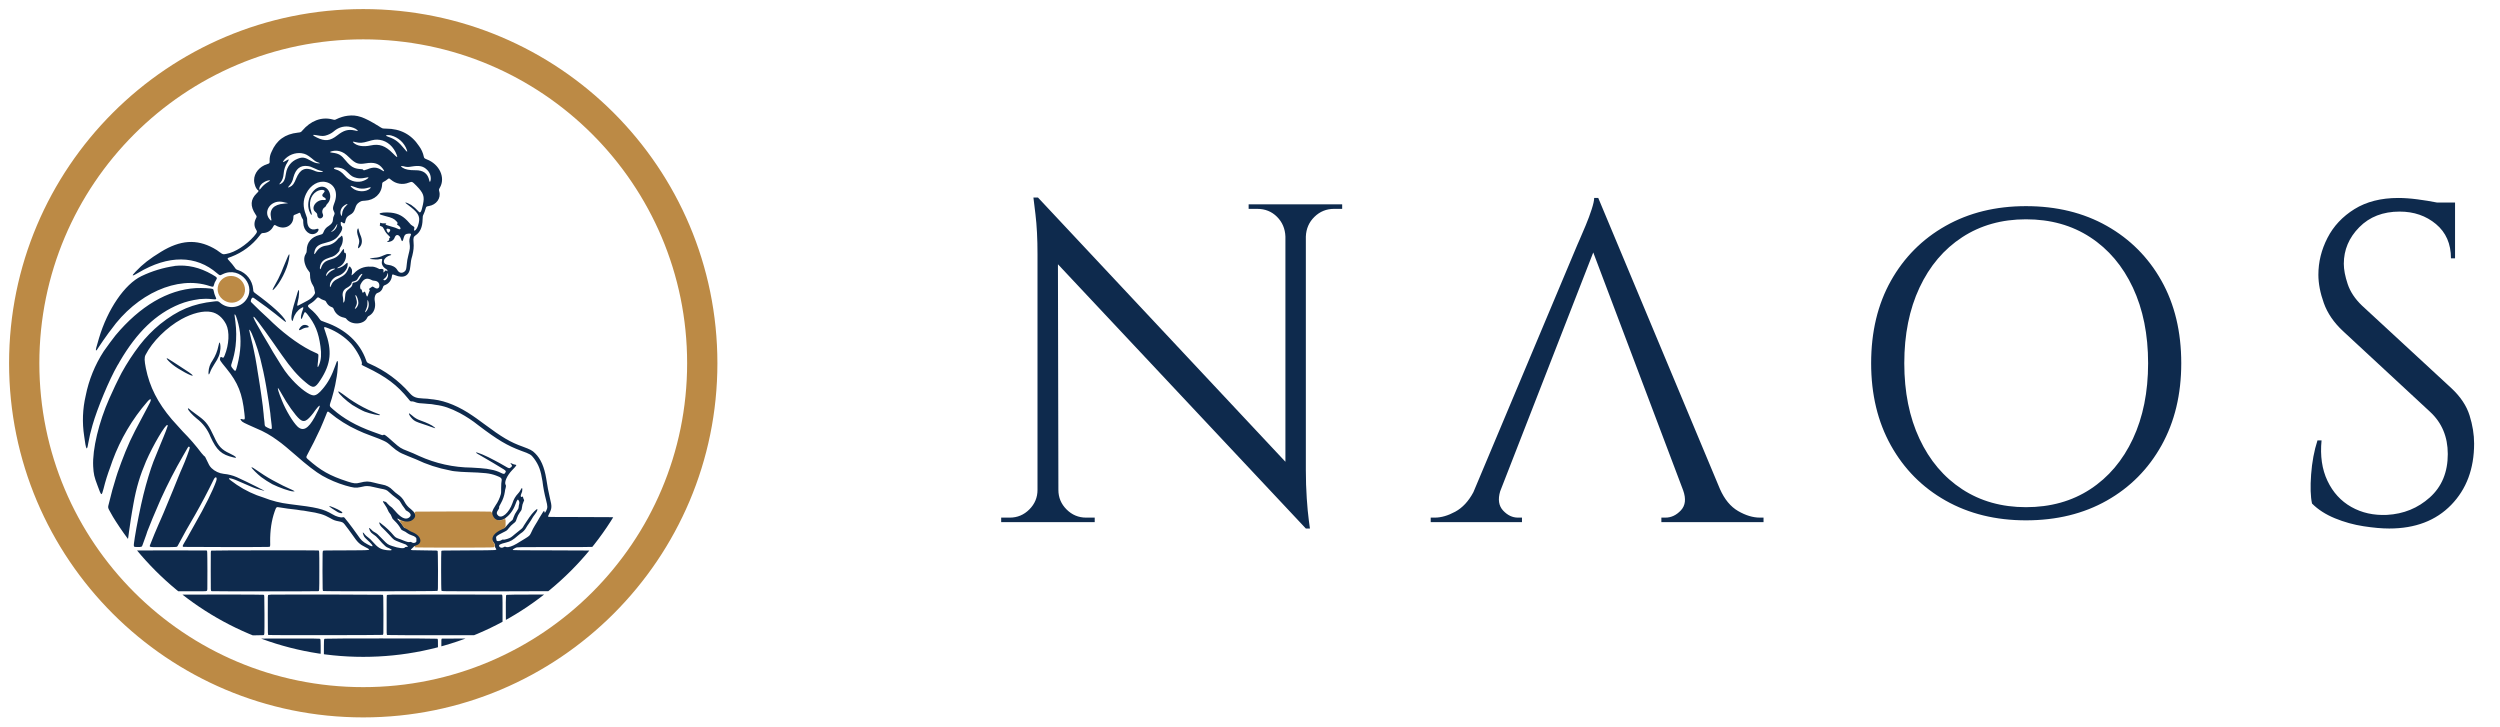
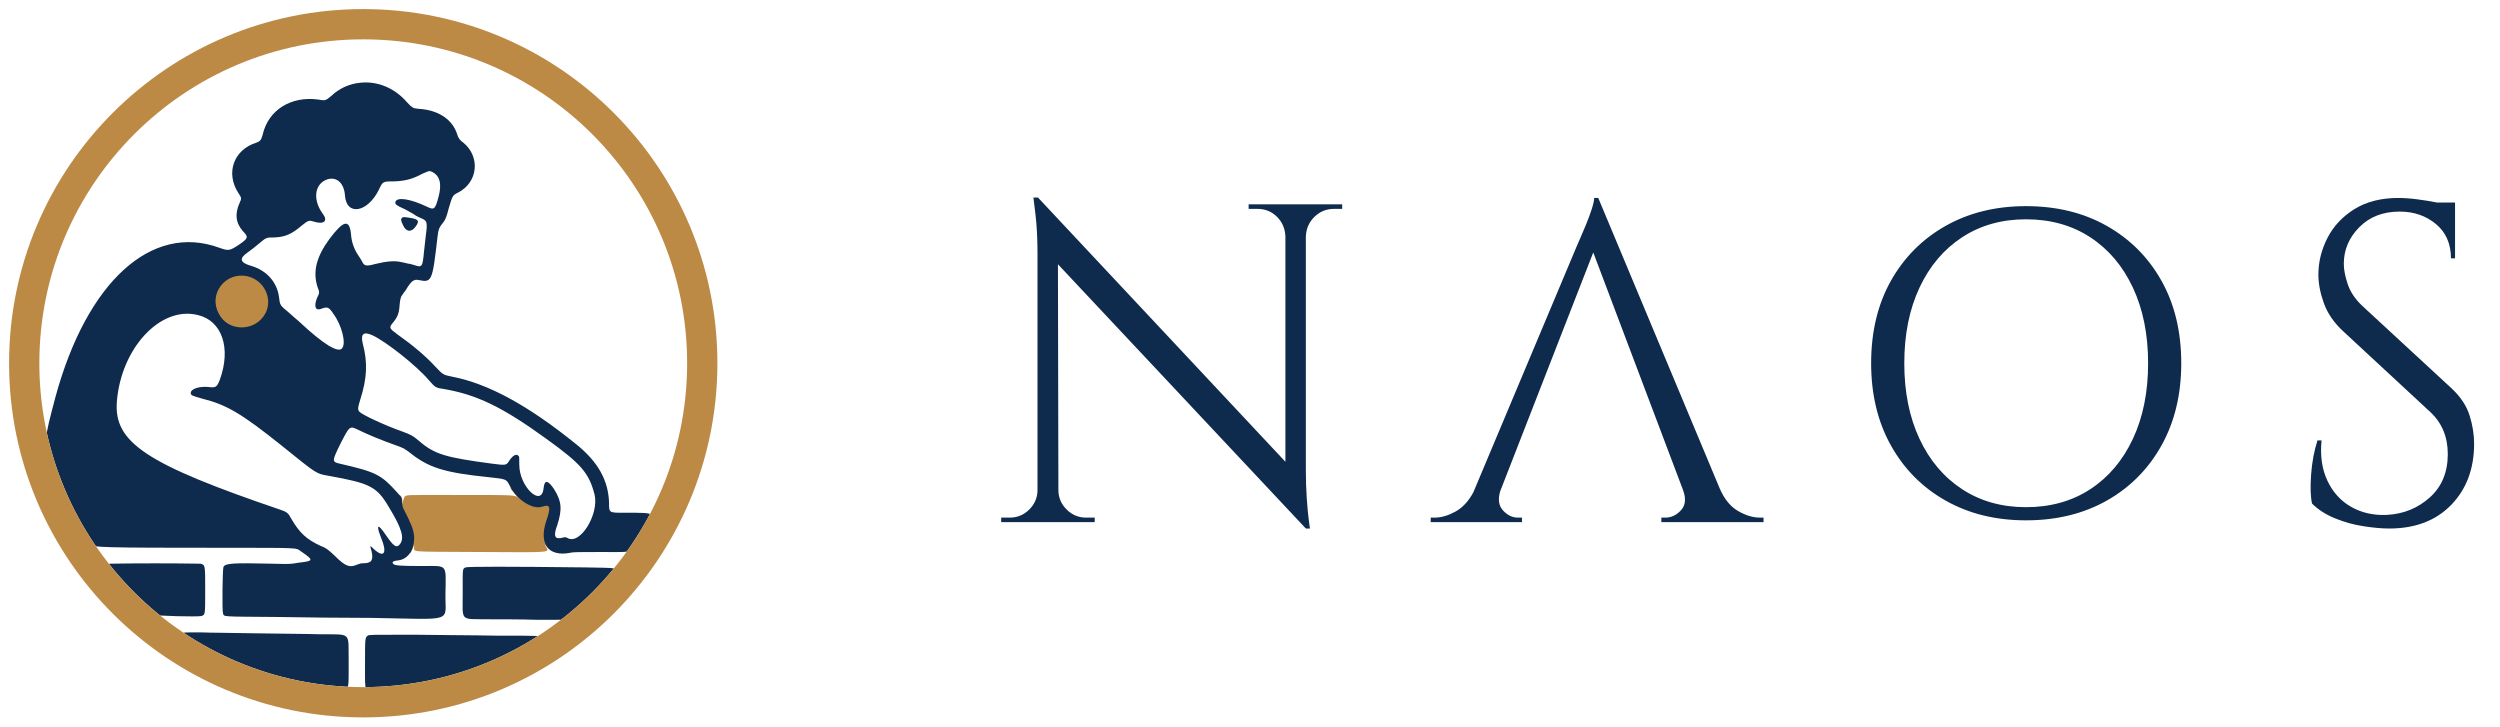
<svg xmlns="http://www.w3.org/2000/svg" viewBox="0 0 825.9 240" role="img" aria-label="Naos">
  <svg x="0" y="0" width="240" height="240" viewBox="0 0 240 240">
    <clipPath id="naos-window">
-       <circle cx="120" cy="120" r="97" />
+       <circle cx="120" cy="120" r="107" />
    </clipPath>
    <g fill-rule="evenodd" clip-path="url(#naos-window)">
-       <path fill="#bc8a45" d="M75.68 91.2a4.4 4.4 0 0 0-3.54 2.89c-1.46 4.4 4.09 7.84 7.48 4.68 3.07-2.94.41-8.08-3.94-7.57m86.95 77.96c-.05.41-.05.41-.14.28q-.08-.34-.37-.42c-.27-.09-24.62-.04-24.8 0-.24.1-.28.28-.24.55.1.28.05.33-.04.05-.32-.82-.83-.78-.64.1.09.4.04 1-.1 1.28-.32.64-2.34.87-3.57.36-.74-.27-1.33-.04-.74.32.42.23 1.06.5 1.38.6q.34.06.04.05l-.68-.23c-.78-.32-.87-.23-.37.46.14.27.46.73.69 1 .41.65.5.74.69.83.09.05.13.05.13.1-.13.08-.46-.24-.78-.79-.27-.36-.78-1.05-1.33-1.7-.55-.6-.6-.09-.13.6.18.23.45.69.68.96a5 5 0 0 0 1.75 1.7l1 .6c.33.18.6.36.7.41.18.05 1.19.46 1.6.69.6.27.82.82.78 1.7-.05.6-.19.73-.74.91-.27.1-1.14.92-1.14 1.1 0 .23.14.23.32.05.23-.28.27-.28.73-.41.46-.14.55-.14.14 0-.46.13-.6.36-.37.5.19.14 25.78.14 26 0 .47-.23.47-.96 0-1.51a2 2 0 0 1-.4-.87q-.01-.16.04.04.09.4.5.87c.23.32.28.37.28.92-.05.6.1.83.32.6.46-.42.46-1.01 0-1.56-.69-.92-.55-2.3.32-2.85a9 9 0 0 1 1.65-.91c.69-.28.83-.37 1.33-.83.6-.6.74-.87.64-1.33-.04-.18-.04-.18-.36.28-.37.55-.87.96-1.06.96-.04 0 .05-.05.14-.14.55-.27.55-.36.55-1.65 0-1.51 0-1.51-.92-1.1-.36.14-1.42.18-1.65.05-.09-.05-.09-.05.14 0a3.5 3.5 0 0 0 2.52-.65c.32-.23-.36-.4-.82-.23q-1.3.49-2.53-.13c-.18-.1-.36-.46-.45-.97-.05-.45-.1-.55-.42-.82-.23-.23-.23-.23-.27.18" />
-       <path fill="#0e2a4d" d="M114.89 38.23c-1.24.14-2.7.6-3.76 1.15-.55.27-.55.27-1.43.04-3.53-.87-7.06.46-9.86 3.76-.4.5-.55.55-1.46.64-4.22.46-7.02 2.48-8.67 6.33a6 6 0 0 0-.64 2.9c.04.86.04.91-.83 1.19-2.52.77-4.3 2.93-4.3 5.27 0 1.33.63 2.93 1.32 3.35.28.18.23.36-.5 1.05-2.02 1.97-2.16 4.17-.37 6.88.5.73.5.73.14 1.42-.65 1.29-.6 2.57.04 3.58.5.78.46.92-.69 2.3-2.56 2.88-6.23 5.27-9.03 5.77-1.15.23-1.2.23-2.2-.5a14 14 0 0 0-2.11-1.38c-5.64-3.07-10.96-2.7-17.34 1.2-3.8 2.33-6 4.03-8.39 6.55-1.51 1.56-1.24 1.65.83.41 10-5.96 19.12-5.91 26.14.19.91.73.82.73 1.74.27 5.87-2.93 11.74 4.22 7.34 9a5.9 5.9 0 0 1-8.26.31c-.55-.46-.73-.46-1.88-.32-6.97.74-11.97 2.84-17.8 7.48a43 43 0 0 0-6.78 6.97 73 73 0 0 0-5.96 9.12l-.73 1.43c-.65 1.23-1.88 3.8-3.35 7.1-3.44 7.75-5.6 16.7-5.32 22.34.14 2.57.32 3.44 1.47 6.46 1.28 3.49 1.28 3.49 1.97.92a61 61 0 0 1 2.2-7.06c.32-.83.64-1.79.73-2.11a63 63 0 0 1 11.56-19.58c1.15-1.33 1.51-.87.6.78-.23.46-.7 1.33-1.01 1.92l-3.67 6.93a78 78 0 0 0-3.17 6.88c-.73 1.74-2.1 5.45-2.61 6.97l-.5 1.56a117 117 0 0 0-2.34 8.48c-.42 1.6-.46 1.42.6 3.3.4.7 1 1.8 1.32 2.34.87 1.56 2.9 5.1 3.3 5.78.97 1.47.97 1.47 1.38-1.88.18-1.38.41-2.98.64-4.4.1-.6.28-1.6.37-2.25.32-1.88.32-1.97.46-2.61.96-5.42 2.2-9.45 4.17-14.08 2.3-5.28 6.47-12.34 7.06-11.97.19.09.14.27-.5 1.97-.28.64-.6 1.47-.73 1.83-.14.37-.56 1.43-.97 2.34l-2.43 5.96c-1 2.62-2.3 6.88-3.3 10.92-.96 3.85-2.3 10.6-2.84 14.08-.5 3.48-.6 3.16.87 3.2 1.37 0 1.47 0 1.7-.72.04-.14.36-1.06.73-2.02.32-.92.73-1.97.82-2.39.46-1.28 2.9-7.2 3.86-9.3.23-.47.5-1.15.68-1.57a164 164 0 0 1 7.25-14.08c1.7-2.98 1.7-3.02 1.88-3.07.14-.04.32.1.37.32.04.28-1.42 4.27-2.53 6.74-.27.55-.77 1.8-1.19 2.8-1.6 4-2.02 5-3.57 8.72-.33.73-.65 1.55-.78 1.88l-.55 1.33c-.23.45-.6 1.33-.83 1.92l-.83 1.88a169 169 0 0 0-2.75 6.65c-.41 1.06-.69.96 4.45.96 4.68-.04 4.31 0 4.59-.45a228 228 0 0 1 5.69-10.14 204 204 0 0 0 6.1-11.56c.64-1.46 1.42-1.1.91.37-1.1 3.07-3.67 8.3-7.1 14.26l-1.7 3.03a27 27 0 0 1-.83 1.51c-.28.46-.69 1.2-.92 1.56-.6 1.01-.64 1.2-.27 1.33.18.05 28.02.1 28.34 0 .32-.09.37-.13.32-1.65q-.06-5.64 1.47-10c.55-1.55.6-1.6 1.51-1.42a85 85 0 0 0 5.78.78c.46.1 1.1.19 1.42.23.28 0 .74.1.96.1l1.24.22c3.72.55 5.41 1.06 7.39 2.2 1.19.7 1.65.88 2.89 1.1 1.19.23 1.37.33 1.88.92.55.69 2.1 2.75 2.7 3.63 1.65 2.43 2.3 3.02 4.22 3.98 2.06 1.1 2.52 1.01-6.51 1.06-6.93 0-7.3.05-7.38.1-.28.17-.28-.2-.28 6.73.05 6.88 0 6.47.28 6.6.22.14 37.46.1 37.65-.04.23-.18.23.05.23-6.7-.05-4.76-.05-6.19-.1-6.32-.09-.37.19-.32-4.44-.37-4.4-.05-4.4-.05-4.4-.23 0-.05.09-.18.22-.27l.5-.5c.28-.42.33-.42.88-.6 2.48-.7 1.83-3.26-1.2-4.45a5 5 0 0 1-1-.5 8 8 0 0 0-1.29-.74c-.41-.19-.5-.23-.87-.83a6 6 0 0 0-.73-1.05c-.28-.28-.6-.69-.74-.87-.45-.55-.36-.6.42-.19 1.83.97 3.57.97 4.63-.09 1-.96.69-2.06-.96-3.4a7 7 0 0 1-1.98-2.33 6.6 6.6 0 0 0-2.15-2.39 12 12 0 0 1-1.74-1.46 6 6 0 0 0-3.49-1.84c-1.15-.23-1.65-.37-2.57-.6-2.1-.54-2.7-.54-4.86 0-1.28.33-1.88.28-3.99-.4-5.96-1.93-8.9-3.63-13.16-7.4-.55-.5-.6-.63-.23-1.32a156 156 0 0 0 4.36-8.71c.5-1.15 1.46-3.4 1.97-4.73.37-1.1.5-1.14 1.14-.6a41 41 0 0 0 9.18 5.78c1.6.74 2.7 1.2 3.62 1.52 3.4 1.28 4.17 1.56 5.1 2.02 1.05.5 1.41.78 2.56 1.83.92.83 1.92 1.56 2.66 1.97.37.23.6.32 2.89 1.29 1 .4 2.1.87 2.47 1a45 45 0 0 0 11.2 3.67c.82.19.82.19 1.55.28 1.65.18 2.48.23 3.67.27 6.51.23 7.9.37 10.05 1.15 1.74.64 2.01.92 1.83 1.88-.1.5-.1.73-.14 2.16 0 1.6 0 1.65-.09 2.06a12 12 0 0 1-1.79 3.8c-1.14 1.7-1.28 2.48-.78 3.5 1.47 3.02 5.78.68 7.43-4.04.55-1.52.74-1.7 1.1-1.01.19.41.19.69.05 1.24-.05.18-.14.55-.14.82-.09.6-.14.6-.55 1.24a8 8 0 0 0-1.15 2.2c-.22.73-.32.87-.68 1.1a5 5 0 0 0-1.29 1.33c-.69.92-.87 1.1-1.56 1.38-3.07 1.28-4.17 3.02-2.89 4.54.28.36.33.41.33 1 0 .33 0 .37.18.74.37.83 1.51.73-8.85.78-9.77.05-9 0-9.08.32-.1.28-.1 12.75.04 12.93.14.28-1.37.28 19.9.28 19.5-.05 19.5-.05 19.68-.14.28-.14 3.12-3.25 4.9-5.32 2.53-3.03 5.83-7.38 5.83-7.8 0-.27 1.01-.22-13.34-.27-10.28 0-13.21-.05-13.3-.1-.28-.08-.1-.27.82-.73.55-.27.55-.27 13.58-.27 15.31 0 13.39.1 14.03-.78a63 63 0 0 0 3.49-5.69c1.65-2.89 1.74-3.02 1.65-3.2-.1-.24.55-.2-11.06-.24-10.5 0-10.77-.04-10.86-.09-.14-.14-.14-.23.27-1 .92-1.8.92-2.4.28-5a73 73 0 0 1-1.24-6.52c-.64-3.94-1.84-6.65-3.72-8.48-.91-.92-1.56-1.24-4.03-2.16-4.13-1.47-6.79-3.03-12.89-7.57-2.48-1.83-2.75-2.01-3.62-2.6-4.4-3.04-8.85-4.92-12.89-5.42-.23 0-.64-.1-.92-.1a18 18 0 0 0-2.52-.22c-2.43-.1-3.35-.46-4.5-1.74a37.5 37.5 0 0 0-13.25-9.73c-.87-.36-.96-.5-1.19-1.19-2.06-5.82-6.74-10.18-13.44-12.52-1.46-.5-1.46-.5-1.83-.96a16 16 0 0 0-3.3-3.58c-.87-.73-.83-1.05.13-1.6a8 8 0 0 0 2.02-1.7c.46-.5.55-.5 1.1-.14.46.32.78.5 1.38.69.5.14.6.23.87.78.41.73.92 1.2 1.65 1.47.5.18.6.32.78.82a4.4 4.4 0 0 0 3.26 2.66c.6.14.68.18.96.55 1.7 2.02 5.69 1.79 6.74-.41.23-.46.32-.55.78-.78 1.51-.92 2.16-2.66 1.79-4.72-.28-1.29.18-2.62.96-2.8a2.5 2.5 0 0 0 1.65-1.65c.23-.7.28-.74.88-.97a3.5 3.5 0 0 0 2.15-2.93c.1-.64.18-.64.96-.32 2.98 1.28 4.91.23 5.14-2.94.14-1.56.23-2.1.64-3.48.41-1.65.55-2.9.41-4.45-.13-1.33 0-1.84.65-2.25 1.51-1 2.29-2.7 2.34-5.23.04-1.14.04-1.14.32-1.74.32-.64.4-1 .64-1.74.23-.83.27-.83 1.05-.97 2.53-.4 4.13-2.56 3.49-4.86-.14-.55-.14-.64.18-1.19 1.97-3.3-.09-7.8-4.35-9.4-.7-.28-.83-.41-.92-.83a9 9 0 0 0-1.6-3.57q-3.79-5.72-10.88-5.74c-1.33-.04-1.05.05-2.52-.87-4.9-3.02-7.06-3.76-10.13-3.39m.18 3.58c1.1.13 2.3.55 2.89 1.1.46.41.32.46-.78.18-2.16-.46-3.62-.05-5.78 1.65-2.34 1.84-4.03 2.02-6.74.69-1.51-.73-1.6-1.06-.23-.78 2.11.37 2.57.37 3.72-.05a7 7 0 0 0 2.33-1.37 6.2 6.2 0 0 1 4.59-1.42m14.13 2.93a7.6 7.6 0 0 1 5.22 4.82c.28.82.05.73-.82-.37-1.93-2.34-2.98-3.16-5.18-3.94-.65-.23-.88-.37-.88-.46 0-.19.92-.23 1.66-.05m-3.72 1.47c2.48.37 4.59 2.25 5.6 5 .36 1 .13.92-1.29-.55-2.47-2.52-4.5-3.21-7.29-2.62-2.48.55-4.59.19-5.73-.91-.37-.37-.19-.42.64-.19 1.42.37 2.3.32 4.26-.27 1.84-.55 2.57-.64 3.81-.46m-13.4 3.71c1.3.37 1.94.78 3.36 2.16 2.01 1.97 2.89 2.3 5.4 1.88 2.76-.46 4.32.05 5.6 1.74q1.04 1.38-.27.55c-1.56-1.05-2.84-1.14-4.82-.32-1 .37-1.24.41-1.37.19-.1-.19-.19-.23-1.06-.28-1.97-.14-3.07-.78-4.68-2.75-1.55-1.93-2.33-2.39-4.58-2.66-.69-.1-.78-.18-.37-.37a5 5 0 0 1 2.8-.14m-12.46.7c1.23.18 1.92.54 3.3 1.64 1.19 1.01 1.46 1.2 2.34 1.47q.83.29 0 .23c-.74 0-1.47-.23-2.53-.83-2.06-1.19-2.84-1.33-4.5-.64a6 6 0 0 0-3.75 4.73c-.32 2.2-.74 3.02-1.79 3.53-.5.27-.55.18-.1-.37.7-.87.97-1.65 1.1-2.93a8 8 0 0 1 1.3-3.9c.64-1.01.5-1.1-.51-.46-1.15.64-1.24.64-.64-.23a6.6 6.6 0 0 1 5.78-2.25m2.06 4.26c.69.09 1.1.23 2.15.73 1.01.5 1.52.69 2.2.83.88.13.88.32 0 .4a4.5 4.5 0 0 1-2.33-.5c-2.9-1.23-4.59-.45-5.87 2.66-.65 1.61-1.15 2.34-1.98 2.71q-1.19.6-.32-.32a5.4 5.4 0 0 0 1.38-2.75c.78-2.9 2.34-4.13 4.77-3.76m31.55.04c1.15.32 1.56.32 2.8.1 2.52-.42 3.85-.14 5.09 1.14a3.9 3.9 0 0 1 1.15 3.3c-.14.74-.33.83-.46.19-.5-2.34-1.97-3.44-4.63-3.4-2.07 0-3.22-.23-4.18-.82-.73-.5-.69-.7.23-.5m-21.1.5c1.2.24 1.66.51 2.85 1.66 1.14 1.14 1.51 1.37 2.8 1.7.82.22 1.83.18 2.84-.05 1.1-.23 1.15-.23 1.05 0-.23.41-1.28.96-2.24 1.2a5.6 5.6 0 0 1-5.46-1.84c-1.15-1.29-1.93-1.8-3.07-2.11-1.33-.37-.23-.87 1.24-.55m16.6 3.63c.1.05.28.18.42.32a5.7 5.7 0 0 0 5.87.96c1.15-.4 1.05-.45 2.52 1.01 2.39 2.48 2.75 3.49 2.16 6.24-.55 2.57-.87 3.03-1.52 2.2a13 13 0 0 0-2.38-2.1c-.6-.37-1.79-.88-1.88-.79-.05.1-.1.1 1.88 1.6 2.7 2.16 3.16 3.4 2.25 6.1-.42 1.34-1.52 2.25-1.24 1.02.14-.5.09-.65-.41-.92a3.5 3.5 0 0 1-1.2-1.06c-1.88-2.2-3.53-3.11-6.05-3.39-1.7-.18-3.76 0-3.76.37 0 .23.27.32 1.97.78 2.06.5 2.84.87 3.53 1.65.46.46.55.69.32.92-.13.18-.13.18.28.45 1.14.78 1.05 1.75-.1 1.15-.73-.32-.91-.41-2.29-.78-1.28-.37-1.65-.5-1.7-.6-.08-.09 0-.27.14-.32.14-.09.14-.09-.55-.09-.73 0-.78 0-1.05-.09-.37-.14-.46-.14-.41.1a.5.5 0 0 1 0 .36c-.19.32-.14.41.46.64.45.18.5.28.87.96.4.88.78 1.33 1.46 2.02.7.64.65.64.42.78-.19.14-.23.23-.19.5 0 .28-.09.42-.4.6-.74.37.13.41 1.05.05.6-.28.96-.64 1.19-1.29.46-1.28 1.65-.91 2.1.65q.41 1.45.88-.6c.23-.87.64-1.24 1.6-1.28.83-.05.92.04.65.68a4 4 0 0 0-.33 2.53c.19 1.42.14 1.78-.4 3.9-.33 1.46-.42 1.74-.51 2.84-.19 1.88-.23 2.02-.64 2.47-.88.83-1.93.65-2.53-.45-.5-.88-1.65-1.52-3.02-1.66-2.25-.23-1.65-2.56.82-3.16.5-.14.05-.41-.64-.41-.55 0-.87.09-1.79.5a7 7 0 0 1-2.84.74c-1.38.13-2.16.45-1.01.45a14 14 0 0 1 1.2.1c.77.04 1 .04 1.64-.14.64-.14.74-.05.64.46-.18.73-.13 1.1.14 1.65q.35.67 1.1 1.14c.46.28.46.28.5.55.05.33 0 .33-.22.14-.23-.23-.32-.23-.5-.04-.6.68-.65.68-.56.13q.2-.95-1.05-.73c-.32.05-.32.05-.6-.14a6 6 0 0 0-1.42-.55c-.32-.09-.46-.09-1.24-.09a6.7 6.7 0 0 0-5.41 2.2c-.64.64-.87.78-.83.55.23-.96.23-1.79-.04-2.1-.05-.05-.18-.28-.28-.42-.27-.46-.4-.41-.68.23-.6 1.7-1.29 2.38-3.12 3.3-1.7.83-2.16 1.28-2.8 2.8-.28.64-.32-.41-.1-1.15a4.1 4.1 0 0 1 2.67-2.38c1.74-.64 3.07-2.2 3.07-3.76 0-.7-.1-.7-.73-.1a5.5 5.5 0 0 1-2.2 1.29c-.65.18-.7.04-.1-.28a4 4 0 0 0 2.02-1.97c.6-1.14.64-2.89.05-2.8-.19.05-.23 0-.23-.55 0-.96-.1-.91-.83.1-1 1.55-1.92 2.2-3.85 2.75-.82.23-1.47.55-1.83.91-.5.46-.78.92-1.15 1.93-.28.69-.46.05-.23-.82.41-1.47 1.15-2.11 3.3-2.8a4.6 4.6 0 0 0 2.48-1.47c.6-.64.64-.78.64-1.2.05-.31.05-.36.23-.63.6-.83.87-1.88.83-2.9-.1-.91-.33-1.19-.65-.73a1 1 0 0 1-.4.37q-.3.14-.51.41a5.6 5.6 0 0 1-3.81 2.25c-1.7.23-2.7.92-3.62 2.38-.42.74-.6.55-.37-.4.32-1.48 1.28-2.3 3.21-2.76 2.84-.73 3.85-1.28 4.9-2.75 1.06-1.38 1.3-2.39.79-2.94-.19-.18-.19-.18-.23-.78 0-.73 0-.73.69-.27.5.32.68.27.78-.28.22-1.24.6-1.79 1.5-2.29 1.02-.55 1.38-1 1.8-2.25.32-1.05.6-1.42 1.28-1.92.74-.46.87-.5 1.88-.55 3.21-.14 5.55-2.3 5.73-5.28.05-.73.05-.73.74-1.1.32-.18.73-.41.96-.64.46-.37.6-.41.83-.23m-39.57.6c0 .09-.23.23-.83.6a8 8 0 0 0-2.15 1.92c-.41.55-.55.6-.55.23 0-.92.78-1.88 1.92-2.43.78-.37 1.65-.55 1.6-.32m18.57.5c2.94.73 4.04 3.67 2.66 7.06-.5 1.33-.55 1.8-.09 2.66.28.55.28.74.05 1.24a3 3 0 0 0-.37 1.42c-.05.92-.37 1.38-1.42 2.11a3.8 3.8 0 0 0-1.7 2.02c-.27.64-.32.69-1.33.96-2.66.65-4.22 2.48-4.22 5.05 0 .6-.04.73-.32 1.2-.78 1.18-.64 2.83.28 4.62.18.32.36.6.91 1.33.19.23.19.23.23 1.06a6 6 0 0 0 1.01 3.48c.28.46.32.6.41 1.2l.14.68c.19.55.1.74-.46 1.47-.68.87-1.19 1.24-3.07 2.2l-1.65.87c-.6.37-.73.28-.55-.5.27-1.24.32-1.47.41-2.02.14-1 .19-2.2.05-2.43s-.32.32-1.7 5.1c-.78 2.6-.96 4.58-.5 5.04.13.18.18.09.4-.74a6 6 0 0 1 2.53-3.44c.78-.5.92-.36.6.5-.55 1.38-.78 2.71-.55 2.99.14.18.27 0 .5-.69.14-.27.28-.69.37-.92.27-.73.46-.73 1.1.05 2.66 3.35 3.76 6.05 4.4 10.73.37 2.43.23 4.36-.41 5.96q-.7 1.78-.5-.23c.09-.5.13-1.24.22-2.52.05-.69 0-.73-1.1-1.2-4.03-1.73-9.26-5.4-13.9-9.76-.31-.32-.9-.87-1.28-1.24a159 159 0 0 1-5.96-5.69c-.27-.36.14-1.46.6-1.46.18 0 .18 0 3.07 2.1l1.42 1.02c1.7 1.28 4.18 3.2 5.37 4.21.96.78 1.28.92.96.33-.87-1.75-4.54-5.1-9.95-9.04-.73-.55-.73-.6-.78-1.42a7.3 7.3 0 0 0-4.95-6.28c-.7-.23-.74-.28-1.24-1.01-.32-.5-1.1-1.42-1.74-2.11-.74-.78-.74-.83.68-1.29a21.4 21.4 0 0 0 9.4-7.01c.51-.69.7-.83 1.06-.83a3.8 3.8 0 0 0 3.35-2.02c.41-.73.46-.78 1-.45 2.71 1.6 5.74.09 5.74-2.85 0-.5.05-.6.69-.82.18-.05.55-.19.78-.32.68-.37.73-.37 1 .5.14.5.28.83.56 1.28.23.37.23.37.23 1.38.09 2.52 2.15 4.31 3.99 3.44 1.1-.5 1.5-1.88.45-1.51-1.92.68-3.16-.46-3.16-2.8 0-.78 0-.83-.41-1.88-1.01-2.57-1.01-4.77.09-6.97 1.37-2.85 4.13-4.45 6.6-3.8m9.04 1.47c1.88.78 3.2.87 4.86.37.92-.23 1-.19.6.27-1.38 1.28-4.36 1.2-5.92-.23q-1.18-1.03.46-.41m-23.85 5c.23.04.64.09.92.18.27.1.64.14.82.18.78.1.41.19-.87.28-3.44.27-4.9 1.93-4.26 4.72.27 1.01.04 1.15-.6.28-1.97-2.57.5-6.06 3.99-5.64m21.88.82c0 .05-.23.28-.5.55a4 4 0 0 0-1.3 2.66c-.09.78-.13.83-.31.5-.46-.82-.23-2.06.5-2.84.5-.55 1.6-1.14 1.6-.87m-3.4 6.79a3 3 0 0 1-1.74 2.3q-.61.32 0-.24c.6-.5.96-1 1.47-1.92.27-.5.27-.5.27-.14m17.1 1.38c.47.13.51.36.28.78-.41.64-.64.6-.96-.1q-.49-1.02.69-.68m-17.83 13.16c.04.04-.14.18-.74.46a4.6 4.6 0 0 0-1.78 1.46c-.46.6-.46.6-.46.28.13-1.1 1.51-2.25 2.66-2.25.18 0 .32 0 .32.05m17.52 2.02c0 1.05-.92 2.1-1.47 1.7-.18-.1-.1-.24.27-.51a2.5 2.5 0 0 0 1.01-1.65c.1-.32.19-.05.19.46m-8.49-.28c0 .05-.09.23-.27.46-.14.23-.37.64-.55.92-.55.96-1.06 1.28-2.02 1.46q-.44 0-.46.55c-.05.5-.32.88-.92 1.33-1.24.97-1.42 1.38-1.51 2.9-.05.91-.1 1.19-.28 1.55q-.33.7-.32-.32c0-.41-.04-.69-.09-1.1-.37-1.56.1-2.61 1.47-3.3.73-.41 1.33-.96 1.37-1.42.1-.42.19-.5.7-.6.86-.23 1.1-.41 1.5-1.2.42-.82 1.2-1.5 1.38-1.23m2.75 1.84c.6.32.74.36 1.38.4.92.1 1.47.7 1.47 1.52.04.96-.7 1.33-1.56.74-.64-.42-.74-.46-1.01-.19l-.41.28c-.42.23-.5.36-.28.64.14.18.14.23-.1.64-.08.18-.22.6-.31.87-.32.92-.41.92-.74-.04-.32-.97-.4-1.06-.82-.65q-.33.43-.5-.45c-.05-.42-.14-.55-.33-.55-.27 0-.4-1.1-.18-1.56.92-1.84 1.97-2.34 3.4-1.65m-4.72 5.4c.5.88.78 2.16.55 2.85-.14.55-.64 1.28-.96 1.38-.19.04-.19-.05.09-.55.55-.97.6-1.66.23-2.8-.37-1.1-.32-1.56.09-.87m3.9 1.75a3.5 3.5 0 0 1-.69 3.35c-.41.46-.5.36-.23-.19.5-1.1.69-1.74.64-2.75 0-.96.1-1.05.28-.41m-51.92 3.53c2.07.37 3.81 1.84 4.96 4.08 1.19 2.43 1 6.65-.5 10.32-.33.78-.42.83-.83.6-.42-.23-.55-.19-.65.27-.13.69-.18.64 2.11 3.44 3.81 4.68 5.23 8.26 5.92 14.86.23 1.97.18 2.11-.64 1.88q-1.03-.33-.46.37c.41.6.64.69 4.95 2.61a32 32 0 0 1 7.2 4.08c1.24.83 3.95 3.12 6.1 5 3.08 2.75 6.56 5.46 8.53 6.56a37 37 0 0 0 7.66 3.26c2.7.78 3.44.87 4.9.55 1.7-.37 1.7-.37 2.3-.37.64 0 1.15.1 2.07.32.4.1 1.42.32 2.24.5 1.93.37 2.11.42 2.94 1.2 1 .87 1.37 1.24 2.15 1.79 1.01.73 1.33 1 1.65 1.6.5.87.7 1.15 1.06 1.6l.5.7c.1.27.14.32.42.45 1.56.83 1.78 1.7.6 2.39-1.1.6-2.58-.14-4.46-2.39-.32-.4-.78-.87-.91-1a9 9 0 0 1-1.65-1.47c-.28-.42-.42-.5-.7-.5l-.36-.14c-.5-.19-.46.04.28 1.1.55.78.78 1.23 1.1 1.97.04.18.23.46.32.6.5.59.64.82 1 1.74.1.32.14.36.83 1.05a11 11 0 0 1 1.97 2.48c.32.55.37.55.88.78a5 5 0 0 1 1.33.78c.55.36.64.41 1.37.69 1.24.4 1.7.82 1.65 1.33-.04.09 0 .32 0 .45.14.65-.87 1.01-1.51.6-.32-.18-.37-.23-.64-.14-.46.14-1.06-.04-2.43-.6a12 12 0 0 0-1.43-.54c-.82-.33-.91-.37-1.46-.97a24 24 0 0 0-4.04-3.85c-.78-.73-1-.64-.55.23.14.32.28.46.5.73.65.6 1.93 1.93 2.62 2.66 1.6 1.8 1.37 1.6 3.44 2.43.78.28 1.56.6 1.74.65.28.09.41.18.5.32.1.09.24.23.33.27.18.23.13.28-.28.28-.27 0-.6.09-.64.23-.28.4-2.02.23-4.13-.5-1.42-.47-1.6-.56-3.16-2.2-1.84-1.89-1.74-1.84-2.8-2.44-.37-.18-.55-.37-.96-.78-.83-.82-.92-.73-.46.37.27.5.46.73 1 1.1.83.55 1.2.87 1.75 1.51.69.87 1.93 2.16 2.34 2.48.37.32.55.41 1.28.69 1.29.55 1.01.82-.73.64-2.16-.28-2.89-.69-4.95-3.03-.42-.46-.6-.69-1.24-1.15-.55-.4-.78-.64-1.01-.87q-1.1-1.44-.69-.27c.32.92.37 1 1.51 2.06 2.2 1.97 2.11 2.57-.13 1.29-1.6-.88-1.97-1.24-3.3-3.17q-1.5-2.13-2.94-3.99l-.92-1.14c-.46-.65-.6-.7-1-.6-.65.18-2.2-.28-3.3-.96-3.13-1.84-5.1-2.3-14.27-3.4a34 34 0 0 1-8.53-2.15c-.64-.23-1.65-.6-2.25-.78a34 34 0 0 1-8.57-4.86c-1.75-1.29.4-.83 3.9.82.64.28 1.55.69 2.01.87s1.15.5 1.52.64c.64.28 1.1.42 2.66.83 1.1.32 1.28.28.4-.1-.22-.08-.63-.31-.9-.45-.33-.14-.79-.41-1.06-.55-.28-.14-1.8-.87-3.35-1.65-1.56-.74-2.98-1.42-3.21-1.51a14 14 0 0 0-4.31-1.1 7 7 0 0 1-4.04-1.89c-.64-.64-.92-1.19-1.7-2.88-.36-.83-.45-.97-.78-1.15-.13-.1-.36-.37-.82-.92a69 69 0 0 0-6.2-7.15 223 223 0 0 1-3.61-4c-4.68-5.5-7.34-10.77-8.58-16.87-.5-2.57-.55-3.58-.1-4.45 2.2-4.35 7.02-9.12 11.84-11.78 3.58-1.98 7.3-2.9 9.81-2.39m7.94.87c.36.37 1.05 2.75 1.37 4.5.7 3.71.5 7.7-.6 12.06-.59 2.3-.63 2.38-1.37 1.51-.82-1-.87-1.05-.46-2.25.6-1.83.92-3.3 1.2-5.4a33 33 0 0 0-.05-7.99c-.37-2.38-.37-2.75-.1-2.43m6.37.87c.46.46 1.97 2.43 3.58 4.68.96 1.38 1.2 1.74 2.66 3.76.5.69 1.2 1.7 1.51 2.16.32.5.97 1.37 1.38 1.97 2.89 4.13 5.18 6.79 7.8 8.94 2.47 2.11 3.07 2.02 4.86-.73 3.53-5.37 3.94-9.68 1.6-16.1-.6-1.65-.55-1.65 1.01-1.05a21 21 0 0 1 7.57 5.13c1.79 2.02 3.8 5.78 3.53 6.6-.18.37-.1.42 1.47 1.15 6.6 3.17 10.22 5.92 13.9 10.46.63.83.73.87 1.14.83.27 0 .37 0 .92.18a6 6 0 0 0 2.2.46c.36.04.91.04 1.14.09s.74.04 1.1.1c.33.04.83.08 1.15.08.28.05.87.14 1.33.23 2.66.32 4.9 1.1 7.98 2.7a40 40 0 0 1 6.2 4.09c6.41 4.86 9.44 6.65 14.12 8.4 2.93 1.05 3.25 1.23 4.22 2.51 1.6 2.2 2.24 3.95 2.8 7.53a45 45 0 0 0 1.19 6.23c.55 2.16.55 2.52 0 3.63-.33.6-.46.73-.5.36-.05-.14-.05-.27-.1-.32-.05-.32-.41.18-1.6 2.2-.6 1.06-.88 1.56-1.52 2.57-.32.5-.82 1.42-1.33 2.57-.37.73-.5.87-1.92 1.74-.42.23-1.1.64-1.52.92-1.7 1.1-2.89 1.7-4.03 1.88-.46.04-.46.04-.97-.14-.13-.04-.13-.04-.32.05-.64.46-1.37.36-1.65-.14s.14-.78 2.2-1.28c1.52-.37 2.25-.78 4.08-2.39.23-.18.55-.46.74-.6a5.3 5.3 0 0 0 1.97-2.1c.14-.28.46-.74.69-1.06s.55-.83.73-1.1c.74-1.24.92-1.56 1.38-2.11.6-.78.91-1.42.78-1.65-.1-.32-1.7 1.28-2.62 2.66-.23.32-.64.96-.96 1.42s-.69 1.06-.87 1.33c-.41.78-.5.87-1.33 1.51-.46.33-1.15.92-1.6 1.29-1.34 1.14-1.38 1.2-2.58 1.6-.77.23-1.05.28-1.42.23-.18-.04-.18-.04-.36.1-.32.27-1.2.5-1.52.36-.23-.09-.23-.14-.36-1.05-.05-.5.32-.78 2.15-1.7 1.47-.73 1.42-.69 2.02-1.47a8 8 0 0 1 1.6-1.6c.7-.55.7-.5 1.06-1.6a7 7 0 0 1 1-2.03c.6-.78.6-.82.7-1.56.09-.77.23-1.33.55-2.01.23-.42.23-.5.04-.78a1 1 0 0 1-.14-.42c-.13-.5-.18-.6-.36-.4-.46.27-.64-.28-.32-.93.27-.55.36-.91.36-1.37 0-.83-.13-.78-.64.18-.27.46-.41.69-.73 1.01a8 8 0 0 0-1.88 3.21c-1.15 3.26-3.58 5.32-4.77 4.08-.55-.5-.55-1.05.09-1.92.28-.42.28-.42.28-.74s-.05-.27.6-1.42a11 11 0 0 0 1.28-3.71 6 6 0 0 1 .27-1.33c.14-.55.14-.74 0-.97-.55-.91.46-3.12 2.16-4.9 1.56-1.6 1.6-1.75.96-1.8a3 3 0 0 1-.87-.27c-.74-.36-.83-.36-.46.1.41.54.41.64 0 1-.6.5-.6.5-2.06-.36-.5-.28-1.24-.74-1.7-.97a23 23 0 0 0-1.7-.91c-2.57-1.43-6.14-2.94-6.14-2.57 0 .09.91.69 1.88 1.19 1.1.6 6.7 3.94 7.33 4.36.7.46.78.64.5 1.05-.31.55-.5.55-1.37.14a12 12 0 0 0-3.53-1.15c-.37-.09-.92-.18-1.2-.23-.82-.13-3.2-.32-5.04-.4a43 43 0 0 1-17.38-3.85 49 49 0 0 0-3.85-1.66c-2.06-.78-2.57-1.1-4.59-2.9l-1.65-1.46c-1.28-1.05-1.37-1.1-1.74-.92-.23.14-.37.1-1.42-.32-.46-.18-1.38-.5-2.02-.73-5.46-1.97-9.67-4.36-13.16-7.43-1.33-1.2-1.28-.83-.41-3.53.36-1.24.91-3.26 1.14-4.45.42-1.97.74-4.04.78-5.14.05-.36.05-.96.1-1.28.09-.83 0-1.56-.14-1.56s-.28.27-.6 1.28c-1.28 3.63-2.43 5.78-4.26 7.94-1.2 1.47-2.16 2.15-2.99 2.15-1.37 0-4.44-2.24-7.06-5.13-2.02-2.2-2.7-3.21-5.36-7.57-.23-.41-.7-1.1-.97-1.56-.27-.41-.87-1.47-1.33-2.3-.96-1.55-1.51-2.56-2.2-3.7-.41-.7-1.05-1.8-1.79-3.13-1.14-1.97-1.51-2.98-.87-2.43m-1.53 4.2c.69.74 2.48 5.6 3.48 9.45.65 2.52 1.38 5.87 1.93 9.08.05.32.18.96.23 1.38.32 1.65.96 6.1 1.15 7.6.04.28.09.7.09.97.04.28.14.97.18 1.52.05.55.14 1.28.19 1.6.13 1.33.04 1.38-1.29.73-1.05-.55-1-.45-1.1-1.92l-.18-1.47c0-.32-.05-.87-.1-1.2l-.13-1.18c0-.32-.1-.92-.14-1.38-.28-2.25-.6-4.36-1-7.06l-.38-2.39c-.09-.68-.27-1.7-.36-2.2-.05-.5-.19-1.2-.23-1.51-.28-1.84-.69-3.9-.92-4.95a56 56 0 0 0-.92-4c-.09-.45-.27-1.19-.4-1.7q-.5-1.85-.1-1.37m9.45 19.31c.13.18.68 1.06 1.05 1.74 1.79 3.3 4.59 7.25 5.96 8.4 1.42 1.23 2.39.78 4.59-2.07.18-.32.6-.82.87-1.2 1.79-2.28 1.51-1.05-.5 2.67-2.11 3.8-3.81 4.77-5.64 3.07-1.52-1.47-3.86-5.36-5.14-8.57-1.15-2.8-1.65-4.5-1.2-4.04m26.27-52.79c-.4.6-.32 1.47.19 2.94.36 1.05.36 1.51 0 2.66-.28.92-.1 1.15.41.55q1.37-1.58.18-4.17c-.23-.6-.4-1.1-.55-1.8-.04-.27-.13-.36-.23-.18m-12.38-13.8c-3.07.6-5 5.27-3.48 8.44.5 1.2.87 1 .46-.23-.92-2.84-.28-5.37 1.74-6.65 1.37-.87 3.35-.64 2.47.32-.73.73-.73 1.2-.04 1.56.82.37.87 1 .14.92-2.48-.32-4.59 2.43-3.03 3.85.69.64.69.64.73 1.28.14.97 1.1 1.29 1.7.55.28-.36.28-.64.05-1.23a1.66 1.66 0 0 1 .64-2.02c.27-.19.5-.42.5-.55q-.01-.2.46-.7c2.06-2.15.41-6.09-2.34-5.54M95.4 84.14c-.14.18-.46.91-1.06 2.38-.27.69-.64 1.6-.82 1.97-.19.42-.42 1.06-.55 1.38a38 38 0 0 1-2.16 4.31c-.92 1.6-1 2.1-.23 1.28 1.97-1.97 4.27-6.5 4.82-9.54.27-1.55.32-2.2 0-1.78m5 23.2c-.56.1-1.15.64-1.47 1.2-.32.64-.14.68.69.27a4 4 0 0 1 1.74-.6c.6-.04.69-.13.6-.36-.24-.37-.97-.6-1.57-.5m-27.98 5.92a5 5 0 0 0-.23.92 14 14 0 0 1-1.97 4.9 7 7 0 0 0-1.33 3.85c-.05 1.01.18 1.01.55-.04.23-.69.78-1.65 1.42-2.66 1.38-2.07 1.79-3.12 1.97-5 .1-1.2-.18-2.48-.41-1.97m-17.34 5.13c-.09.19.97 1.29 2.02 2.11 1.88 1.52 6.56 4.04 6.56 3.54 0-.28-1.6-1.38-4.63-3.3l-2.07-1.34c-1.55-1-1.78-1.14-1.88-1m7.02 16.65c.1.55 1.33 1.93 2.89 3.21a14 14 0 0 1 4.59 6.1c2.01 4.36 3.57 5.83 7.56 6.74 1.56.42.87-.32-1.28-1.33-2.61-1.19-3.72-2.38-5.1-5.45-1.78-3.81-2.56-4.91-4.72-6.56-.32-.23-.91-.64-1.37-1.01-.46-.32-1.1-.83-1.47-1.1-1-.87-1.14-.92-1.1-.6m21 19.36c0 .27 1.98 2.24 3.17 3.16a34 34 0 0 0 3.71 2.38c2.2 1.1 5.83 2.39 6.93 2.39.73.04.5-.14-1.28-.92a51 51 0 0 1-4.18-2.06 48 48 0 0 1-5.55-3.3c-2.24-1.56-2.8-1.88-2.8-1.65m25.64 12.79c-.04.14 2.02 1.51 2.84 1.97 1.24.6 2.11.41 1.1-.27-1-.7-3.8-1.88-3.94-1.7m3.03-37.79c0 .55 2.57 2.98 4.63 4.36.92.6 3.26 1.88 4.08 2.2 1.88.73 5.1 1.42 5.1 1.1 0-.1-.47-.28-2.3-1a41 41 0 0 1-6.42-3.36c-1.06-.64-1.6-1.05-3.72-2.61-1.05-.78-1.37-.92-1.37-.69m23.34 7.25c0 .32.55 1.14 1.15 1.74.69.69 1.14.92 3.53 1.7.96.32 2.2.73 2.75.96 1.38.5 1.51.55.96.05-.91-.74-2.29-1.38-4.67-2.25a7 7 0 0 1-2.62-1.56c-.87-.73-1.1-.87-1.1-.64m-77.37-48.8a38 38 0 0 0-11 3.35c-5.55 2.66-11.2 10.96-14.04 20.54l-.91 3.17c-.28 1.15 0 1.15.73-.1a117 117 0 0 1 3.4-4.9c.27-.32.6-.78.77-1C45.18 97.01 58.62 91 69.12 94.44c1.33.42 1.37.42 1.56-.32.13-.55.32-1 .68-1.56.5-.82.46-.87-1.28-1.88-4.04-2.33-8.2-3.3-12.34-2.84m6.93 7.34c-9.26.55-18.44 5.96-26.5 15.6-.65.77-2.9 3.84-3.9 5.27a42 42 0 0 0-5.97 14.72 35 35 0 0 0-.5 13.25c.6 4.59.91 5.18 1.33 2.52a54 54 0 0 1 1.42-6.05c1.56-5.55 5.6-15.18 8.25-19.77.19-.27.55-.87.78-1.33 5.69-9.72 11.97-15.73 19.72-18.9 2.2-.86 3.86-1.28 6.7-1.69.96-.09 2.66-.14 3.8 0 1.8.19 1.84.14 1.38-.82a7 7 0 0 1-.55-1.75c-.1-.5-.14-.64-.32-.73-.5-.28-3.53-.41-5.64-.32m-20.09 86.68c-.46.09-.41.22.46 1.46 1.93 2.7 4.27 5.83 5.5 7.34l.78.92c.28.32.88.96 1.33 1.51.46.5 1.06 1.2 1.33 1.47.74.87-.23.73 7.48.78 6.19 0 6.6 0 6.74-.1.37-.18.32.37.32-6.73-.04-7.11 0-6.56-.37-6.65-.18-.05-23.38-.05-23.57 0m25.32.04c-.32.14-.28-.32-.28 6.7 0 7.1-.04 6.5.32 6.7.19.08 34.9.08 35.18 0 .37-.14.37.5.37-6.75 0-7.2 0-6.6-.37-6.7-.32-.09-35.04-.04-35.22.05m-11.28 14.54c-2.57.05-2.57.05-2.39.46.32.55 5.41 5.41 7.84 7.43 2.8 2.34 6.93 5.32 7.66 5.55.28.04 14.9.04 15.23-.05.46-.1.41.37.41-6.83-.05-6.84 0-6.38-.32-6.51-.14-.1-22.75-.1-28.43-.05m31.82 0a7 7 0 0 0-1.74.1c-.27.13-.23-.2-.23 6.6 0 6.78 0 6.5.23 6.64.18.1 37.42.05 37.65-.04.37-.14.32.37.32-6.65-.04-6.88 0-6.42-.27-6.6-.14-.05-31.14-.14-35.96-.05m39.03 0c-1.56.05-1.6.05-1.7.27-.04.14-.04 1.43-.04 6.43 0 6.83-.05 6.5.23 6.64.18.1 37.65.1 37.83 0 .28-.13.28.33.23-6.5 0-7.25.05-6.8-.41-6.84-.18-.05-34.08-.05-36.14 0m40.45 0c-2.75.05-2.66 0-2.75.37-.14.4-.05 12.7.09 12.8.27.31 2.66-1.16 6.28-3.86a89 89 0 0 0 9.54-8.12c.87-.87.96-1.05.64-1.2-.13 0-10.45-.04-13.8 0m-89.06 14.54c-8.07.04-7.57-.05-5.37 1.24 7.2 4.17 21.33 8.85 29.81 9.76.69.05.64.5.64-5.5 0-5.64 0-5.32-.32-5.46-.18-.09-10.04-.09-24.76-.04m26.46.04c-.32.14-.32-.23-.32 5.55 0 6.24-.1 5.64.87 5.73 10.91 1.56 24.4.74 35.63-2.06 1.33-.37 1.2.28 1.2-4.77 0-4.45 0-4.3-.23-4.45-.19-.13-36.92-.13-37.15 0m38.75-.04c-.32.09-.27-.19-.27 4.3 0 4.92-.23 4.46 1.7 3.86 6-1.74 9.26-3.12 15.36-6.51 2.24-1.24 2.52-1.42 2.2-1.6-.14-.1-18.71-.1-18.99-.05" />
+       <path fill="#bc8a45" d="M78.29 88.94c-6.49 1.08-11.12 8.96-8.5 14.36 4.33 8.8 14.83 9.27 19.93.77 3.7-6.64-3.71-16.52-11.43-15.13m90.64 72.88c.3.31 1.08 1.24 1.7 2.01l.77.77c-1.4-1.08 0-1.08-19.3-1.08-18.84 0-17.91-.15-18.53.77-.16.16-.31.93-.46 1.4-.16 1.07-.16 1.07-.16.15 0-2.78-1.85-3.09-2.32-.47-.15 1.4 0 1.86 1.24 4.33 2.16 4.17 2.63 5.4 2.63 8.95 0 2.94.3 4.02 1.08 4.02.15 0 .92-1.7 1.08-2.32 0-.46.15-.46.15.31.16 1.85-2.31 1.55 21.77 1.7 24.55.15 23.01.3 21.62-2-.3-.78-.3-.78.3.15 2.33 2.47 3.4 2 1.86-.78-1.08-2.16-1.08-3.08.31-7.25 1.4-4.33 1.4-4.17-.46-6.02-1.55-1.7-1.86-1.7-3.1-1.4-2 .78-4.31 0-7.25-2.46-2-1.7-3.86-2.17-2.93-.78" />
+       <path fill="#0e2a4d" d="M119.05 27.33a16 16 0 0 0-9.57 4.33c-1.85 1.54-2 1.7-4.32 1.23-8.96-1.23-16.52 3.4-18.38 11.58-.46 1.7-.77 2.16-2 2.63-7.57 2.31-10.35 10.03-6.03 16.67 1.08 1.55 1.08 1.86.47 3.1-1.7 3.7-1.4 6.79 1.08 9.56 1.85 1.86 1.7 2.32-1.24 4.33-3.24 2.16-3.55 2.16-6.64 1.08-22.39-8.18-43.7 11.27-54.04 49.1-3.86 14.52-3.86 14.67-1.7 21.62 3.09 9.26 10.5 24.7 13.28 27.33 1.08.93 2.78 1.08 44.47 1.08 25.01 0 23.32 0 24.86 1.08 4.48 3.09 4.48 3.24-.77 3.86-2.47.46-2.78.46-8.8.31-12.82-.3-15.29-.15-15.9 1.08-.32.77-.47 14.2-.16 15.29.46 1.23-.93 1.08 17.45 1.23 8.95.16 23.16.31 31.65.31 27.8.46 24.24 1.7 24.4-7.87.15-10.2.92-9.27-7.72-9.27-6.8 0-8.96-.15-9.42-.62-.77-.61-.16-1.08 1.39-1.23 3.4-.31 5.56-3.55 5.4-7.88-.15-2.31-1.08-4.47-3.55-9.26-.3-.62-.3-1.08-.46-1.85 0-1.7 0-1.7-1.4-3.25-5.4-6.02-6.94-6.94-19.14-9.72-2.62-.62-2.62-.78.15-6.49 3.1-6.02 3.1-6.02 5.72-4.79 3.09 1.55 8.34 3.71 12.35 5.1 3.09 1.08 3.09 1.24 4.63 2.32 6.33 5.1 11.27 6.79 26.4 8.33 5.72.62 5.72.62 6.8 2.63 2.32 4.79 7.57 8.18 10.8 7.1 2.79-.92 2.94.16 1.24 5.1-2.31 7.25.93 11.42 7.73 10.19 1.08-.31 2.77-.31 10.65-.31 11.58 0 9.88.77 14.36-6.64 4.01-6.48 4.17-6.33-6.49-6.33-5.55 0-5.4.15-5.4-3.55-.3-7.26-3.7-13.44-11.12-19.3-15.9-12.82-28.87-19.77-40.6-22.08-3.1-.62-3.1-.62-5.72-3.4-3.09-3.4-7.72-7.26-12.35-10.5-2.94-2.16-2.94-2.32-1.55-4.02 1.55-1.85 2.01-3.24 2.16-5.86q.24-2.79.93-3.25c0-.15.46-.77 1.08-1.54 1.7-2.93 2.63-3.7 4.17-3.4 4.48.93 4.63.62 6.33-14.2.31-2.47.46-2.94 1.4-4.17 1.07-1.24 1.54-2.16 2.3-5.25 1.24-4.17 1.24-4.32 3.1-5.25 6.64-3.4 7.4-11.9 1.7-16.52a4.5 4.5 0 0 1-2.01-2.78c-1.55-4.79-6.03-7.88-12.36-8.34-2.16-.15-2.47-.3-4.32-2.32-4.01-4.63-9.73-6.94-15.29-6.33m23.47 29.34c2.78 1.24 3.56 4.02 2.32 8.5-1.08 4-1.39 4.32-3.86 3.08-5.56-2.62-9.88-3.24-10.35-1.54-.15.77.16 1.08 3.25 2.47 1.39.77 3.09 1.7 3.4 2 .3.16 1.08.62 1.54.78 2.31.92 2.47 1.23 1.85 5.86-.3 2.17-.46 4.64-.62 5.56-.46 4.79-.61 5.1-3.24 4.17-.62-.15-1.54-.46-2-.46-.47-.16-1.4-.31-2.01-.46-2.47-.62-5.1-.31-8.96.61-2.78.78-3.55.62-4.17-.77-.3-.46-.77-1.39-1.23-2a14 14 0 0 1-2.47-6.95c-.47-5.25-2.47-4.8-7.1 1.39-4.33 5.86-5.57 10.8-4.02 15.75.77 2 .77 2-.16 3.86-1.08 2.93-.46 4.32 1.7 3.4 1.7-.63 2.32-.47 3.7 1.7 2.79 3.7 4.33 9.72 2.94 11.42-1.23 1.7-6.17-1.24-14.2-8.8-.78-.62-2.32-2.01-3.55-3.1-2.78-2.3-2.78-2.3-3.1-4.93-.61-4.94-4-8.8-9.1-10.35-3.86-1.08-4.17-2.47-1.24-4.48a46 46 0 0 0 3.55-2.78c2.63-2.16 2.47-2.16 5.25-2.16 3.55-.15 5.72-1.08 8.96-3.86 2.31-1.85 2.47-1.85 4.01-1.39 3.4 1.08 4.79-.15 3.1-2.47-3.25-4.32-2.94-9.26.6-11.12 3.4-1.7 6.34.47 6.65 4.95.46 6.94 7.56 5.7 11.27-2.01 1.24-2.63 1.24-2.63 5.25-2.63 3.4-.15 5.87-.77 8.96-2.47 2.16-.92 2.31-1.08 3.08-.77M81.7 91.26c5.56 1.23 8.49 7.41 6.02 12.2-3.24 6.17-12.35 6.33-15.44.15-3.55-6.48 2.16-13.9 9.42-12.35m-16.37 12.81c8.03 1.86 11.12 10.97 7.26 21.47-.93 2.31-1.24 2.62-3.7 2.31-3.1-.3-5.88.62-5.88 2.01 0 .77.62.93 3.86 1.85 8.03 2.01 12.97 4.94 26.1 15.44 12.04 9.73 11.43 9.27 15.6 10.04 13.74 2.47 15.9 3.55 19.91 10.35 4.33 7.1 5.25 10.34 3.55 12.35-1.08 1.23-2 .62-4.63-3.24s-3.24-3.4-1.54.92c2.16 5.1 1.08 6.95-2.32 3.86-1.39-1.39-1.39-1.39-.77.78.62 2.77 0 3.86-2.63 3.86-.92 0-1.38.15-2.16.46-2.47 1.08-3.86.62-7.4-2.93-2.32-2.17-2.94-2.63-4.64-3.25-4.63-2.16-6.95-4.17-9.88-9.26-.77-1.55-1.4-2-3.25-2.63-44.47-15.13-55.27-22.23-54.2-35.82 1.4-17.6 14.37-31.65 26.72-28.57m57.6 6.64c4.47 2.01 14.82 10.2 18.83 14.98 2.01 2.32 2.32 2.47 4.63 2.78 10.97 1.85 19.46 5.87 34.13 16.52 11.58 8.34 14.05 11.27 15.9 18.38 1.55 6.48-4.78 16.83-8.95 14.36-.62-.31-.62-.31-1.4-.16-2.77.78-3.39-.3-2-4.01 1.7-5.25 1.54-7.88-1.08-12.05-2-2.93-3.09-3.08-3.4-.3-.61 6.64-8.03-.47-8.03-7.57 0-2.78 0-2.78-.3-3.09-.78-.77-2.01 0-3.25 2-.77 1.09-.92 1.24-5.4.63-15.29-2.01-19.15-3.1-24.24-7.57-2.01-1.7-2.63-2-5.56-3.09-5.72-2-13.28-5.56-14.05-6.48-.62-.62-.62-1.24.3-4.17 2.17-6.8 2.47-12.05.78-18.38-.78-3.24.3-4.01 3.08-2.78m9.88-38.75c-.47.46-.31 1.08.3 2.31.93 2.32 2.78 2.63 4.17.62 1.4-1.85 1.09-2.47-1.85-2.93-2-.31-2.31-.31-2.62 0M36.3 186.22c-1.55.46-1.24 1.08.92 3.86 4.47 5.25 11.42 12.04 13.43 12.97.93.46 14.67.77 15.9.46 1.24-.46 1.24-.15 1.24-8.64 0-8.34 0-8.19-1.54-8.65a997 997 0 0 0-29.96 0m117.5 1.24c-1.08.46-.93.46-.93 8.49 0 9.57-1.08 8.49 8.34 8.64 3.7 0 10.96 0 16.06.16 10.5 0 10.34.15 11.89-1.08 4.32-3.24 14.05-13.28 14.51-14.82.3-1.24.3-1.24-10.19-1.4-25.48-.3-38.91-.3-39.68 0m-93.27 21.61c-1.54.47-.3 1.7 5.72 5.1a108 108 0 0 0 43.08 13.74c6.33.77 5.86 1.54 5.86-9.26-.15-10.2 1.24-8.96-9.72-9.11-4.64-.16-14.06-.16-21-.31-7.1-.16-15.14-.16-18.07-.31-3.4 0-5.56 0-5.87.15m61 .93c-.93.62-.93.77-.93 9.26 0 10.2-.47 9.42 4.63 9.11a107 107 0 0 0 43.24-11.27c5.86-2.93 10.19-5.56 10.19-6.33s.15-.77-14.98-.77c-7.1-.16-19.3-.16-27.18-.31-14.36 0-14.36 0-14.98.3" />
    </g>
    <circle cx="120" cy="120" r="112" fill="none" stroke="#bc8a45" stroke-width="10" />
  </svg>
  <path fill="#0E2A4D" transform="translate(324.00 172.50)" d="M25.65 -10.65Q25.65 -6.9 28.35 -4.2Q31.05 -1.5 34.8 -1.5H37.65V0.0H6.75V-1.5H9.6Q13.35 -1.5 16.05 -4.2Q18.75 -6.9 18.75 -10.65V-88.5Q18.75 -96.15 18.075 -101.7Q17.4 -107.25 17.4 -107.25H18.9L100.65 -19.95V-94.35Q100.5 -98.25 97.875 -100.875Q95.25 -103.5 91.35 -103.5H88.5V-105.0H119.4V-103.5H116.7Q112.95 -103.5 110.25 -100.875Q107.55 -98.25 107.4 -94.35V-17.1Q107.4 -12.3 107.7 -7.875Q108.0 -3.45 108.375 -0.675Q108.75 2.1 108.75 2.1H107.4L25.5 -85.2L25.65 -10.65ZM204 -107.1 244.2 -10.95Q246.45 -5.85 250.2 -3.675Q253.95 -1.5 257.4 -1.5H258.6V0.0H224.85V-1.5H226.2Q229.05 -1.5 231.3 -3.9Q233.55 -6.3 232.05 -10.5L202.35 -89.1L171.6 -10.2Q170.4 -6.15 172.575 -3.825Q174.75 -1.5 177.45 -1.5H178.8V0.0H148.65V-1.5H150Q153.15 -1.5 156.75 -3.45Q160.35 -5.4 162.75 -9.9L197.1 -91.65Q197.1 -91.65 197.925 -93.525Q198.75 -95.4 199.875 -98.1Q201 -100.8 201.825 -103.35Q202.65 -105.9 202.65 -107.1ZM345.3 -104.4Q360.45 -104.4 372.0 -97.875Q383.55 -91.35 390.075 -79.725Q396.6 -68.1 396.6 -52.5Q396.6 -37.05 390.075 -25.35Q383.55 -13.65 372.0 -7.125Q360.45 -0.6 345.3 -0.6Q330.3 -0.6 318.75 -7.125Q307.2 -13.65 300.675 -25.35Q294.15 -37.05 294.15 -52.5Q294.15 -68.1 300.675 -79.725Q307.2 -91.35 318.75 -97.875Q330.3 -104.4 345.3 -104.4ZM345.3 -4.95Q357.45 -4.95 366.525 -10.875Q375.6 -16.8 380.625 -27.525Q385.65 -38.25 385.65 -52.5Q385.65 -66.75 380.625 -77.475Q375.6 -88.2 366.525 -94.125Q357.45 -100.05 345.3 -100.05Q333.3 -100.05 324.225 -94.125Q315.15 -88.2 310.125 -77.475Q305.1 -66.75 305.1 -52.5Q305.1 -38.25 310.125 -27.525Q315.15 -16.8 324.225 -10.875Q333.3 -4.95 345.3 -4.95ZM468.3 -107.1Q471.15 -107.1 474.6 -106.65Q478.05 -106.2 481.05 -105.6H487.05V-87.15H485.7Q485.7 -94.35 480.75 -98.475Q475.8 -102.6 468.75 -102.6Q460.5 -102.6 455.4 -97.425Q450.3 -92.25 450.3 -85.35Q450.3 -82.5 451.575 -78.675Q452.85 -74.85 456.3 -71.55L485.85 -44.25Q490.35 -40.05 491.85 -35.25Q493.35 -30.45 493.35 -25.95Q493.35 -13.5 485.775 -5.7Q478.2 2.1 465.3 2.1Q461.7 2.1 456.825 1.35Q451.95 0.6 447.375 -1.275Q442.8 -3.15 439.8 -6.15Q439.05 -9.6 439.5 -15.75Q439.95 -21.9 441.6 -27.0H442.95Q442.2 -19.35 444.9 -13.65Q447.6 -7.95 452.775 -5.025Q457.95 -2.1 464.55 -2.4Q472.8 -2.85 478.725 -8.175Q484.65 -13.5 484.65 -22.5Q484.65 -31.05 478.8 -36.45L450.0 -63.15Q445.5 -67.35 443.7 -72.375Q441.9 -77.4 441.9 -81.75Q441.9 -88.05 444.9 -93.9Q447.9 -99.75 453.825 -103.425Q459.75 -107.1 468.3 -107.1Z" />
</svg>
